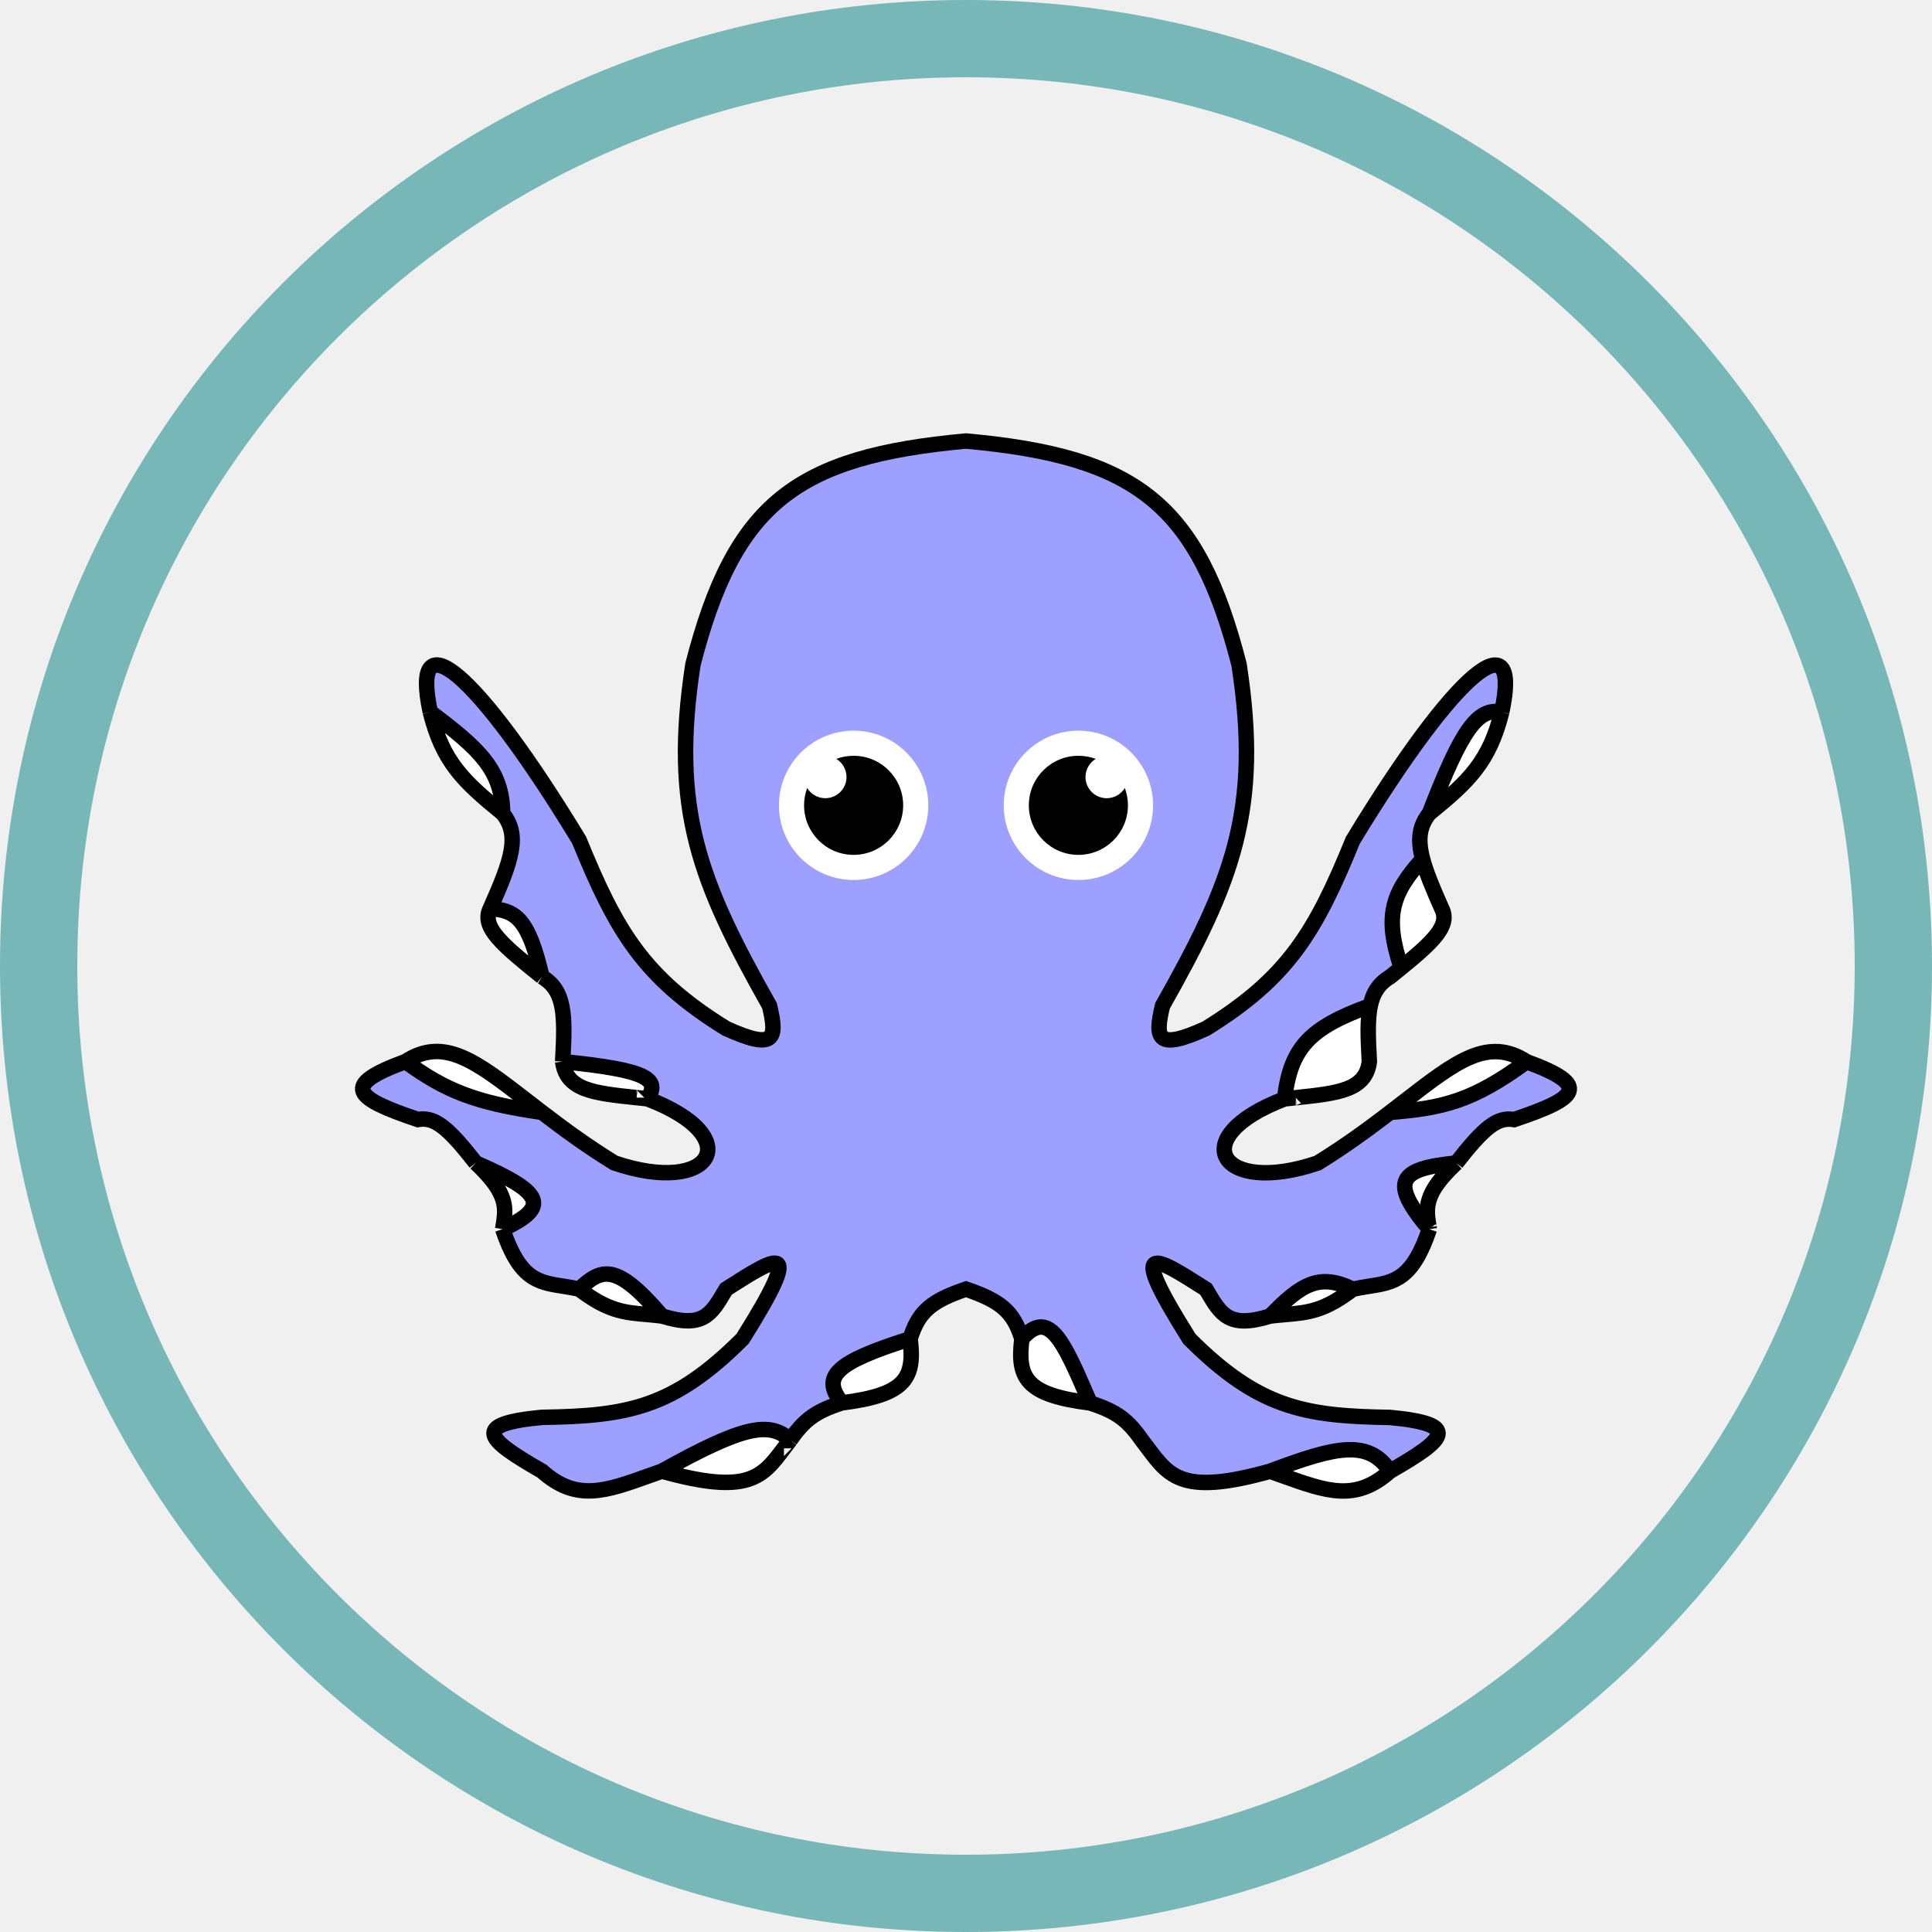
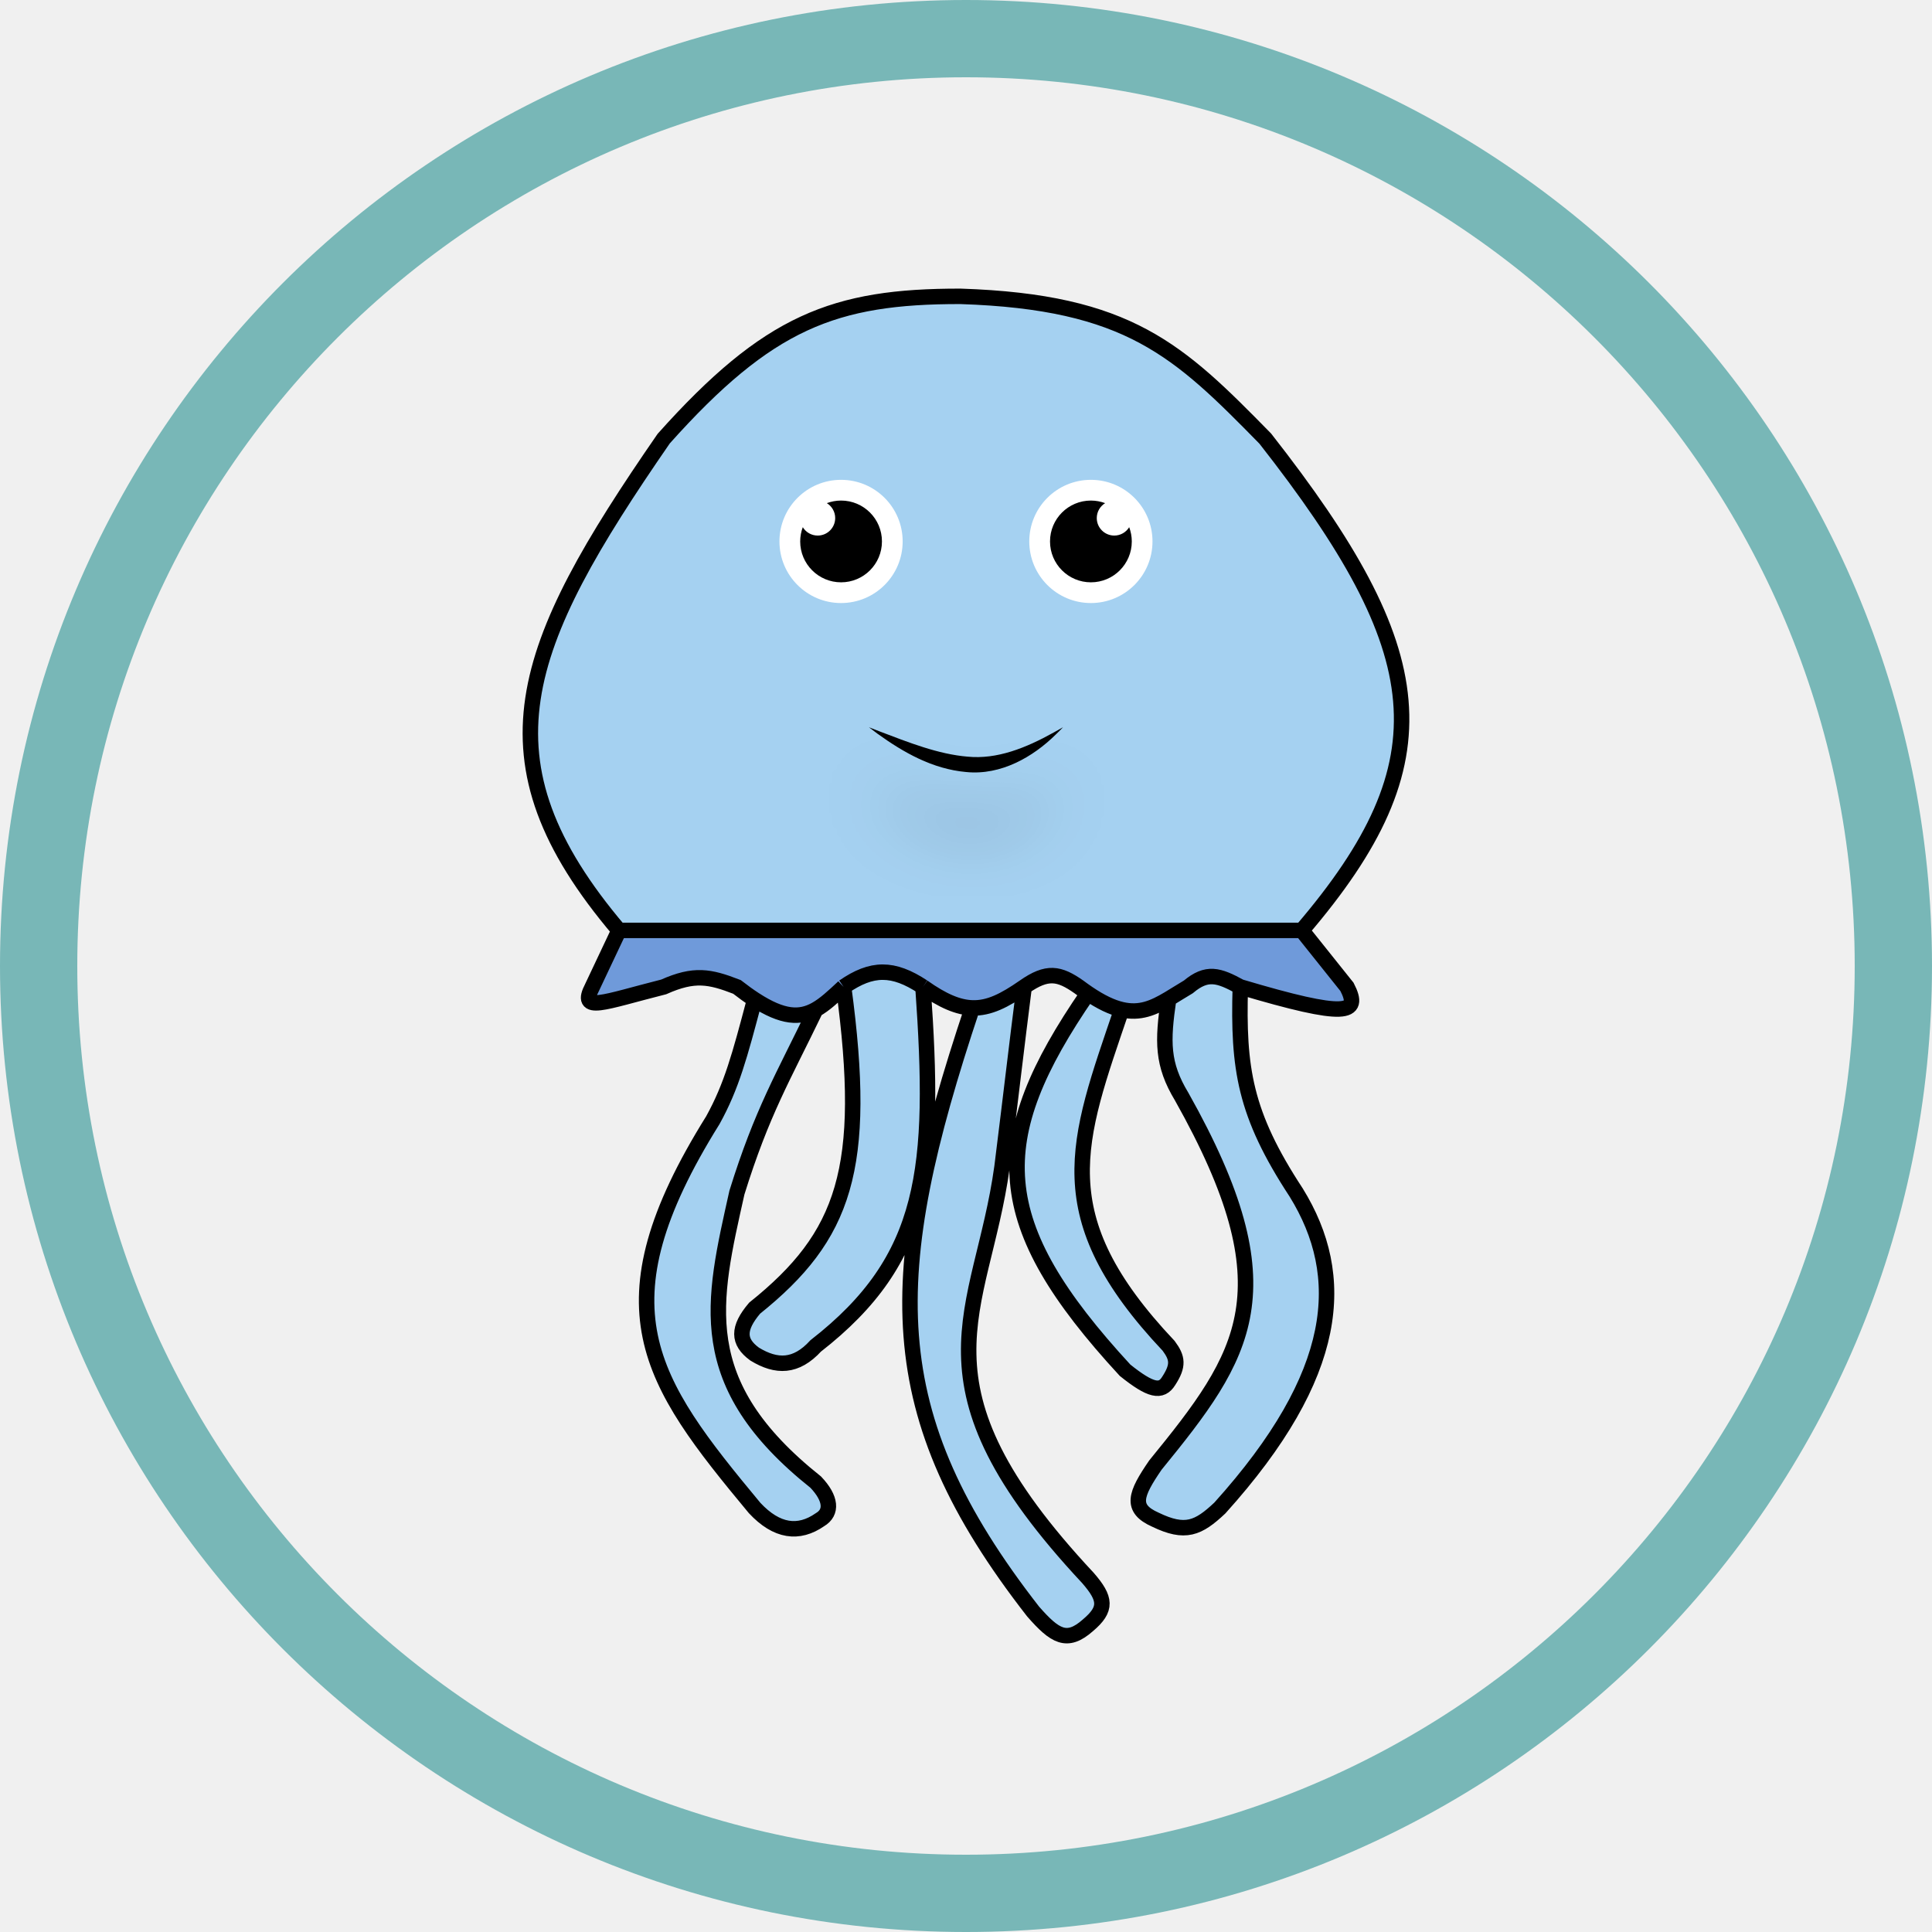
<svg xmlns="http://www.w3.org/2000/svg" width="125" height="125" viewBox="0 0 125 125" fill="none">
  <rect x="2.5" y="2.5" width="120" height="120" rx="60" stroke="#78B7B7" stroke-width="5" />
-   <path d="M66.114 86.623C65.805 89.163 66.376 90.251 70.53 90.771C70.509 90.723 70.489 90.675 70.468 90.627L70.401 90.472C68.802 86.778 67.866 84.616 66.114 86.623Z" fill="white" />
-   <path d="M89.936 95.188C88.539 93.122 86.495 93.556 82.174 95.188C82.448 95.284 82.713 95.379 82.969 95.471C85.862 96.508 87.71 97.171 89.936 95.188Z" fill="white" />
-   <path d="M87.527 83.411C85.392 82.372 84.225 83.027 82.174 85.15C82.538 85.105 82.871 85.076 83.186 85.049C84.618 84.924 85.671 84.832 87.527 83.411Z" fill="white" />
-   <path d="M88.597 68.689C88.508 67.127 88.469 65.959 88.656 65.07C84.668 66.508 83.493 67.836 83.11 71.098C83.354 71.071 83.59 71.046 83.82 71.022L83.826 71.022L83.83 71.021L83.832 71.021C86.601 70.729 88.359 70.543 88.597 68.689Z" fill="white" />
-   <path d="M94.219 75.247C90.543 75.611 89.825 76.401 92.479 79.529C92.476 79.51 92.472 79.492 92.469 79.473L92.461 79.424L92.46 79.413L92.459 79.408C92.253 78.158 92.101 77.233 94.219 75.247Z" fill="white" />
-   <path d="M89.936 71.973C93.349 71.693 95.273 71.258 98.769 68.689C96.278 67.065 94.191 68.681 90.861 71.26L90.86 71.26C90.562 71.491 90.255 71.729 89.936 71.973Z" fill="white" />
-   <path d="M93.282 58.786C92.705 57.486 92.27 56.447 92.042 55.576C90.022 57.818 89.56 59.306 90.658 62.617C92.747 60.914 93.832 59.874 93.282 58.786Z" fill="white" />
-   <path d="M97.163 46.072C96.35 49.302 95.034 50.547 92.479 52.629C94.556 47.262 95.581 45.76 97.163 46.072Z" fill="white" />
-   <path d="M54.47 90.766C58.625 90.245 59.196 89.158 58.887 86.617C54.072 88.145 53.099 89.053 54.47 90.766Z" fill="white" />
-   <path d="M51.125 93.174C49.786 91.909 48.027 92.291 42.827 95.182C48.431 96.752 49.325 95.562 50.719 93.707L50.719 93.707L50.72 93.706C50.849 93.534 50.983 93.356 51.125 93.174Z" fill="white" />
-   <path d="M42.827 85.145C39.872 81.685 38.932 82.048 37.474 83.405C39.329 84.826 40.383 84.918 41.815 85.043C42.13 85.07 42.463 85.1 42.827 85.145Z" fill="white" />
-   <path d="M32.522 79.524C35.739 78.039 35.004 77.084 30.782 75.241C32.9 77.227 32.747 78.153 32.542 79.402L32.542 79.402L32.542 79.402L32.542 79.402L32.542 79.403C32.535 79.443 32.529 79.483 32.522 79.524Z" fill="white" />
-   <path d="M26.232 68.683C28.837 70.564 30.694 71.338 35.072 71.973C34.751 71.727 34.441 71.487 34.142 71.255L34.14 71.254L34.14 71.254C30.809 68.675 28.723 67.059 26.232 68.683Z" fill="white" />
-   <path d="M41.89 71.092C42.741 69.799 41.853 69.234 36.403 68.683C36.642 70.537 38.4 70.723 41.169 71.015L41.17 71.015L41.175 71.016L41.18 71.016L41.183 71.016L41.184 71.017L41.189 71.017C41.416 71.041 41.65 71.066 41.89 71.092Z" fill="white" />
-   <path d="M31.719 58.78C31.109 59.988 32.511 61.135 35.065 63.196C34.18 59.381 33.347 58.91 31.719 58.78Z" fill="white" />
-   <path fill-rule="evenodd" clip-rule="evenodd" d="M62.5 28.534C73.501 29.535 77.488 32.573 80.166 42.993C81.611 52.389 79.746 57.045 75.214 65.076C74.707 67.205 74.841 67.992 78.025 66.548C83.339 63.259 85.109 60.309 87.527 54.369C94.209 43.356 98.48 39.898 97.163 46.072C95.581 45.76 94.556 47.262 92.479 52.629C91.808 53.461 91.722 54.355 92.042 55.576C90.022 57.818 89.56 59.306 90.658 62.617C90.429 62.804 90.188 62.998 89.936 63.202C89.211 63.639 88.833 64.229 88.656 65.07C84.668 66.508 83.493 67.836 83.11 71.098C76.574 73.582 78.915 77.394 85.252 75.247C87.067 74.129 88.599 72.998 89.936 71.973C93.349 71.693 95.273 71.258 98.769 68.689C102.984 70.233 102.117 71.041 97.966 72.436C96.883 72.254 96.051 72.906 94.219 75.247C90.543 75.611 89.825 76.401 92.479 79.529C91.384 82.784 90.201 82.969 88.558 83.225C88.234 83.276 87.891 83.33 87.527 83.411C85.392 82.372 84.225 83.027 82.174 85.15C79.529 85.969 79.001 85.07 78.098 83.535C78.074 83.494 78.049 83.452 78.025 83.411L77.93 83.35C74.706 81.297 72.869 80.127 76.954 86.623C81.451 91.123 84.433 91.625 89.936 91.708C94.557 92.145 93.567 93.105 89.936 95.188C88.539 93.122 86.495 93.556 82.174 95.188C76.57 96.758 75.675 95.568 74.281 93.713L74.281 93.712L74.28 93.711C74.151 93.539 74.018 93.362 73.876 93.18C72.967 91.872 72.251 91.325 70.53 90.771L70.468 90.627L70.401 90.472C68.802 86.778 67.866 84.616 66.114 86.623C65.569 84.839 64.719 84.166 62.5 83.405C60.282 84.166 59.431 84.834 58.887 86.617C54.072 88.145 53.099 89.053 54.47 90.766C52.749 91.319 52.034 91.866 51.125 93.174C49.786 91.909 48.027 92.291 42.827 95.182C42.553 95.278 42.288 95.373 42.032 95.465C39.139 96.502 37.291 97.165 35.065 95.182C31.433 93.099 30.444 92.14 35.065 91.702C40.568 91.619 43.55 91.117 48.046 86.617C52.131 80.122 50.294 81.291 47.071 83.344L46.976 83.405C46.951 83.447 46.927 83.488 46.903 83.529C46 85.065 45.471 85.963 42.827 85.145C39.872 81.685 38.932 82.048 37.474 83.405C37.11 83.324 36.767 83.27 36.442 83.219C34.8 82.963 33.617 82.778 32.522 79.524C35.739 78.039 35.004 77.084 30.782 75.241C28.949 72.9 28.118 72.248 27.035 72.431C22.883 71.035 22.017 70.227 26.232 68.683C28.837 70.564 30.694 71.338 35.072 71.973C36.408 72.996 37.938 74.125 39.749 75.241C46.086 77.389 48.426 73.576 41.89 71.092C42.741 69.799 41.853 69.234 36.403 68.683C36.578 65.644 36.557 64.094 35.065 63.196C34.18 59.381 33.347 58.91 31.719 58.78C33.103 55.659 33.672 54.048 32.522 52.623C32.499 49.811 30.997 48.442 27.838 46.066C26.52 39.892 30.791 43.35 37.474 54.363C39.892 60.303 41.662 63.253 46.976 66.542C50.159 67.987 50.294 67.199 49.786 65.07C45.254 57.039 43.389 52.383 44.834 42.987C47.513 32.568 51.5 29.535 62.5 28.534Z" fill="#9EA0FF" />
-   <path d="M27.838 46.066C28.65 49.296 29.967 50.541 32.522 52.623C32.499 49.811 30.997 48.442 27.838 46.066Z" fill="white" />
-   <path d="M97.163 46.072C98.48 39.898 94.209 43.356 87.527 54.369C85.109 60.309 83.339 63.259 78.025 66.548C74.841 67.992 74.707 67.205 75.214 65.076C79.746 57.045 81.611 52.389 80.166 42.993C77.488 32.573 73.501 29.535 62.5 28.534C51.5 29.535 47.513 32.568 44.834 42.987C43.389 52.383 45.254 57.039 49.786 65.07C50.294 67.199 50.159 67.987 46.976 66.542C41.662 63.253 39.892 60.303 37.474 54.363C30.791 43.35 26.52 39.892 27.838 46.066M97.163 46.072C96.35 49.302 95.034 50.547 92.479 52.629M97.163 46.072C95.581 45.76 94.556 47.262 92.479 52.629M92.479 52.629C91.808 53.461 91.722 54.355 92.042 55.576M83.11 71.098C76.574 73.582 78.915 77.394 85.252 75.247C87.067 74.129 88.599 72.998 89.936 71.973M83.11 71.098C83.493 67.836 84.668 66.508 88.656 65.07M83.11 71.098C83.354 71.071 83.59 71.046 83.82 71.022M98.769 68.689C102.984 70.233 102.117 71.041 97.966 72.436C96.883 72.254 96.051 72.906 94.219 75.247M98.769 68.689C95.273 71.258 93.349 71.693 89.936 71.973M98.769 68.689C96.278 67.065 94.191 68.681 90.861 71.26M94.219 75.247C90.543 75.611 89.825 76.401 92.479 79.529M94.219 75.247C92.101 77.233 92.253 78.158 92.459 79.408M92.479 79.529C91.384 82.784 90.201 82.969 88.559 83.225C88.234 83.276 87.891 83.33 87.527 83.411M92.479 79.529C92.476 79.51 92.472 79.492 92.469 79.473M87.527 83.411C85.392 82.372 84.225 83.027 82.174 85.15M87.527 83.411C85.671 84.832 84.618 84.924 83.186 85.049C82.871 85.076 82.538 85.105 82.174 85.15M82.174 85.15C79.529 85.969 79.001 85.07 78.098 83.535C78.074 83.494 78.049 83.452 78.025 83.411L77.93 83.35C74.706 81.297 72.869 80.127 76.954 86.623C81.451 91.123 84.433 91.625 89.936 91.708C94.557 92.145 93.567 93.105 89.936 95.188M89.936 95.188C88.539 93.122 86.495 93.556 82.174 95.188M89.936 95.188C87.71 97.171 85.862 96.508 82.969 95.471C82.713 95.379 82.448 95.284 82.174 95.188M82.174 95.188C76.57 96.758 75.675 95.568 74.281 93.713M70.53 90.771C72.251 91.325 72.967 91.872 73.876 93.18C74.018 93.362 74.151 93.539 74.28 93.711M70.53 90.771C66.376 90.251 65.805 89.163 66.114 86.623M70.53 90.771C70.509 90.723 70.489 90.675 70.468 90.627M70.53 90.771L70.468 90.627M66.114 86.623C65.569 84.839 64.719 84.166 62.5 83.405C60.282 84.166 59.431 84.834 58.887 86.617M66.114 86.623C67.866 84.616 68.802 86.778 70.401 90.472M27.838 46.066C28.65 49.296 29.967 50.541 32.522 52.623M27.838 46.066C30.997 48.442 32.499 49.811 32.522 52.623M32.522 52.623C33.672 54.048 33.103 55.659 31.719 58.78M31.719 58.78C31.109 59.988 32.511 61.135 35.065 63.196M31.719 58.78C33.347 58.91 34.18 59.381 35.065 63.196M35.065 63.196C36.557 64.094 36.578 65.644 36.403 68.683M36.403 68.683C41.853 69.234 42.741 69.799 41.89 71.092M36.403 68.683C36.642 70.537 38.4 70.723 41.169 71.015M41.89 71.092C48.426 73.576 46.086 77.389 39.749 75.241C37.938 74.125 36.408 72.996 35.072 71.973M41.89 71.092C41.65 71.066 41.416 71.041 41.189 71.017M26.232 68.683C22.017 70.227 22.883 71.035 27.035 72.431C28.118 72.248 28.949 72.9 30.782 75.241M26.232 68.683C28.837 70.564 30.694 71.338 35.072 71.973M26.232 68.683C28.723 67.059 30.809 68.675 34.14 71.254L34.14 71.254M30.782 75.241C35.004 77.084 35.739 78.039 32.522 79.524M30.782 75.241C32.9 77.227 32.747 78.153 32.542 79.402L32.542 79.402L32.542 79.402L32.542 79.402L32.542 79.403C32.535 79.443 32.529 79.483 32.522 79.524M32.522 79.524C33.617 82.778 34.8 82.963 36.442 83.219C36.767 83.27 37.11 83.324 37.474 83.405M37.474 83.405C38.932 82.048 39.872 81.685 42.827 85.145M37.474 83.405C39.329 84.826 40.383 84.918 41.815 85.043C42.13 85.07 42.463 85.1 42.827 85.145M42.827 85.145C45.471 85.963 46 85.065 46.903 83.529C46.927 83.488 46.951 83.447 46.976 83.405L47.071 83.344C50.294 81.291 52.131 80.122 48.046 86.617C43.55 91.117 40.568 91.619 35.065 91.702C30.444 92.14 31.433 93.099 35.065 95.182C37.291 97.165 39.139 96.502 42.032 95.465C42.288 95.373 42.553 95.278 42.827 95.182M42.827 95.182C48.027 92.291 49.786 91.909 51.125 93.174M42.827 95.182C48.431 96.752 49.325 95.562 50.719 93.707L50.719 93.707M51.125 93.174C52.034 91.866 52.749 91.319 54.47 90.766M51.125 93.174C50.983 93.356 50.849 93.534 50.72 93.706M54.47 90.766C58.625 90.245 59.196 89.158 58.887 86.617M54.47 90.766C53.099 89.053 54.072 88.145 58.887 86.617M88.656 65.07C88.833 64.229 89.211 63.639 89.936 63.202C90.188 62.998 90.429 62.804 90.658 62.617M88.656 65.07C88.469 65.959 88.508 67.127 88.597 68.689C88.359 70.543 86.601 70.729 83.832 71.021M92.042 55.576C92.27 56.447 92.705 57.486 93.282 58.786C93.832 59.874 92.747 60.914 90.658 62.617M92.042 55.576C90.022 57.818 89.56 59.306 90.658 62.617M89.936 71.973C90.255 71.729 90.562 71.491 90.86 71.26M35.072 71.973C34.751 71.727 34.441 71.487 34.142 71.255M41.169 71.015L41.17 71.015M41.169 71.015C41.169 71.015 41.17 71.015 41.17 71.015M70.401 90.472L70.468 90.627M70.401 90.472C70.423 90.524 70.445 90.575 70.468 90.627M74.281 93.713L74.281 93.712M74.281 93.713C74.281 93.713 74.281 93.713 74.281 93.712M92.459 79.408L92.46 79.413M92.459 79.408C92.459 79.409 92.459 79.411 92.46 79.413M90.861 71.26L90.86 71.26M90.861 71.26C90.86 71.26 90.86 71.26 90.86 71.26M83.832 71.021L83.83 71.021M83.832 71.021C83.831 71.021 83.831 71.021 83.83 71.021M83.83 71.021L83.826 71.022M83.83 71.021C83.829 71.021 83.827 71.021 83.826 71.022M74.281 93.712L74.28 93.711M74.281 93.712C74.281 93.712 74.281 93.712 74.28 93.711M50.719 93.707L50.72 93.706M50.719 93.707C50.719 93.707 50.719 93.706 50.72 93.706M34.14 71.254L34.142 71.255M34.14 71.254C34.141 71.254 34.141 71.255 34.142 71.255M41.17 71.015L41.175 71.016M41.17 71.015C41.172 71.015 41.173 71.016 41.175 71.016M41.175 71.016L41.18 71.016M41.175 71.016C41.177 71.016 41.178 71.016 41.18 71.016M92.46 79.413L92.461 79.424M92.46 79.413C92.46 79.417 92.461 79.421 92.461 79.424M83.826 71.022L83.82 71.022M83.826 71.022C83.824 71.022 83.822 71.022 83.82 71.022M92.461 79.424L92.469 79.473M92.461 79.424C92.464 79.44 92.467 79.457 92.469 79.473M41.18 71.016L41.183 71.016M41.18 71.016C41.181 71.016 41.182 71.016 41.183 71.016M41.183 71.016L41.184 71.017M41.183 71.016C41.183 71.017 41.184 71.017 41.184 71.017M41.184 71.017L41.189 71.017M41.184 71.017C41.186 71.017 41.187 71.017 41.189 71.017" stroke="black" />
-   <path d="M74.603 52.105C74.603 54.773 72.441 56.935 69.773 56.935C67.105 56.935 64.942 54.773 64.942 52.105C64.942 49.437 67.105 47.274 69.773 47.274C72.441 47.274 74.603 49.437 74.603 52.105Z" fill="white" />
-   <path d="M69.77 48.899C68 48.899 66.565 50.335 66.565 52.105C66.566 53.875 68 55.31 69.77 55.31C71.541 55.31 72.976 53.875 72.977 52.105C72.977 51.711 72.906 51.333 72.775 50.984C72.534 51.38 72.1 51.644 71.603 51.644C70.846 51.644 70.232 51.03 70.231 50.272C70.231 49.775 70.496 49.341 70.892 49.1C70.543 48.97 70.165 48.899 69.77 48.899Z" fill="black" />
-   <path d="M50.399 52.105C50.399 54.773 52.561 56.935 55.229 56.935C57.897 56.935 60.06 54.773 60.06 52.105C60.06 49.437 57.897 47.274 55.229 47.274C52.561 47.274 50.399 49.437 50.399 52.105Z" fill="white" />
-   <path d="M55.23 48.899C57 48.899 58.435 50.335 58.435 52.105C58.434 53.875 56.999 55.31 55.23 55.31C53.459 55.31 52.024 53.875 52.023 52.105C52.023 51.711 52.094 51.333 52.225 50.984C52.465 51.379 52.899 51.644 53.395 51.644C54.154 51.644 54.769 51.029 54.769 50.271C54.768 49.775 54.504 49.341 54.108 49.1C54.457 48.97 54.835 48.899 55.23 48.899Z" fill="black" />
+   <path fill-rule="evenodd" clip-rule="evenodd" d="M42.943 28.377C33.618 41.878 30.672 49.149 40.049 60.197H84.229C93.655 49.193 92.666 42.159 81.862 28.377C76.257 22.662 73.049 19.528 62.139 19.173C53.968 19.165 49.704 20.816 42.943 28.377Z" fill="#A5D1F1" />
+   <path d="M48.824 64.674L48.803 64.752C47.866 68.284 47.336 70.282 46.121 72.476C38.562 84.588 41.977 89.323 48.824 97.567C50.257 99.102 51.672 99.282 53.053 98.323C53.852 97.851 53.78 96.947 52.777 95.893C44.737 89.488 46.102 84.236 47.679 77.157C49.311 71.915 50.658 69.723 52.777 65.322C51.762 65.889 50.659 65.867 48.824 64.674Z" fill="#A5D1F1" />
+   <path d="M59.715 63.852C57.779 62.578 56.414 62.585 54.582 63.852C56.172 75.619 54.643 79.971 48.824 84.638C47.721 85.938 47.733 86.812 48.824 87.609C50.246 88.476 51.5 88.471 52.777 87.079C60.009 81.447 60.552 75.624 59.715 63.852Z" fill="#A5D1F1" />
+   <path d="M66.264 63.852C64.984 64.742 63.99 65.245 62.909 65.211C57.119 82.556 56.843 91.432 66.844 104.268C68.247 105.866 69.025 106.364 70.389 105.155C71.635 104.103 71.554 103.433 70.389 102.093C58.553 89.427 63.508 85.064 64.83 75.506C65.493 70.198 65.743 67.927 66.264 63.852Z" fill="#A5D1F1" />
+   <path d="M70.389 64.27C63.841 73.789 64.01 79.131 72.793 88.656C74.455 89.988 75.136 90.116 75.614 89.346C76.267 88.342 76.189 87.857 75.614 87.079C67.661 78.656 69.674 73.863 72.572 65.322C71.95 65.177 71.243 64.849 70.389 64.27Z" fill="#A5D1F1" />
+   <path d="M80.247 63.852C78.841 63.08 78.088 62.843 76.884 63.852C76.424 64.124 76.01 64.391 75.614 64.627C75.207 67.381 75.18 68.849 76.457 70.957C83.511 83.503 80.578 87.647 74.754 94.792C73.455 96.685 73.112 97.594 74.754 98.323C76.685 99.257 77.528 98.884 78.925 97.567C86.732 88.902 87.205 82.569 83.863 77.157C80.514 72.052 80.1 69.121 80.247 63.852Z" fill="#A5D1F1" />
+   <path d="M84.229 60.197H40.049L38.322 63.852C37.432 65.564 39.011 64.847 42.943 63.852C44.915 62.972 45.916 63.168 47.679 63.852C48.091 64.172 48.471 64.445 48.824 64.674C50.659 65.867 51.762 65.889 52.777 65.322C53.354 65 53.902 64.488 54.539 63.893L54.582 63.852C56.414 62.585 57.779 62.578 59.715 63.852C60.998 64.76 61.986 65.181 62.909 65.211C63.99 65.245 64.984 64.742 66.264 63.852C67.754 62.81 68.519 62.95 69.804 63.852C70.007 64.004 70.202 64.143 70.389 64.27C71.243 64.849 71.95 65.177 72.572 65.322C73.752 65.598 74.626 65.214 75.614 64.627C76.01 64.391 76.424 64.124 76.884 63.852C78.088 62.843 78.841 63.08 80.247 63.852C87.168 65.912 88.054 65.607 87.15 63.852L84.229 60.197Z" fill="#6F9ADA" />
+   <path d="M40.049 60.197C30.672 49.149 33.618 41.878 42.943 28.377C49.704 20.816 53.968 19.165 62.139 19.173C73.049 19.528 76.257 22.662 81.862 28.377C92.666 42.159 93.655 49.193 84.229 60.197M40.049 60.197H84.229M40.049 60.197L38.322 63.852C37.432 65.564 39.011 64.847 42.943 63.852C44.915 62.972 45.916 63.168 47.679 63.852C48.091 64.172 48.471 64.445 48.824 64.674M84.229 60.197L87.15 63.852C88.054 65.607 87.168 65.912 80.247 63.852M54.582 63.852C56.414 62.585 57.779 62.578 59.715 63.852M54.582 63.852C56.172 75.619 54.643 79.971 48.824 84.638C47.721 85.938 47.733 86.812 48.824 87.609C50.246 88.476 51.5 88.471 52.777 87.079C60.009 81.447 60.552 75.624 59.715 63.852M54.582 63.852L54.539 63.893M54.582 63.852C54.568 63.866 54.553 63.879 54.539 63.893M59.715 63.852C60.998 64.76 61.986 65.181 62.909 65.211M66.264 63.852C67.754 62.81 68.519 62.95 69.804 63.852C70.007 64.004 70.202 64.143 70.389 64.27M66.264 63.852C64.984 64.742 63.99 65.245 62.909 65.211M66.264 63.852C65.743 67.927 65.493 70.198 64.83 75.506C63.508 85.064 58.553 89.427 70.389 102.093C71.554 103.433 71.635 104.103 70.389 105.155C69.025 106.364 68.247 105.866 66.844 104.268C56.843 91.432 57.119 82.556 62.909 65.211M80.247 63.852C78.841 63.08 78.088 62.843 76.884 63.852C76.424 64.124 76.01 64.391 75.614 64.627M80.247 63.852C80.1 69.121 80.514 72.052 83.863 77.157C87.205 82.569 86.732 88.902 78.925 97.567C77.528 98.884 76.685 99.257 74.754 98.323C73.112 97.594 73.455 96.685 74.754 94.792C80.578 87.647 83.511 83.503 76.457 70.957C75.18 68.849 75.207 67.381 75.614 64.627M48.824 64.674C50.659 65.867 51.762 65.889 52.777 65.322M48.824 64.674L48.803 64.752M48.824 64.674C48.817 64.7 48.81 64.726 48.803 64.752M52.777 65.322C50.658 69.723 49.311 71.915 47.679 77.157C46.102 84.236 44.737 89.488 52.777 95.893C53.78 96.947 53.852 97.851 53.053 98.323C51.672 99.282 50.257 99.102 48.824 97.567C41.977 89.323 38.562 84.588 46.121 72.476C47.336 70.282 47.866 68.284 48.803 64.752M52.777 65.322C53.354 65 53.902 64.488 54.539 63.893M70.389 64.27C63.841 73.789 64.01 79.131 72.793 88.656C74.455 89.988 75.136 90.116 75.614 89.346C76.267 88.342 76.189 87.857 75.614 87.079C67.661 78.656 69.674 73.863 72.572 65.322M70.389 64.27C71.243 64.849 71.95 65.177 72.572 65.322M72.572 65.322C73.752 65.598 74.626 65.214 75.614 64.627" stroke="black" />
+   <path d="M74.566 35.031C74.566 37.232 72.781 39.017 70.58 39.017C68.378 39.017 66.594 37.232 66.594 35.031C66.594 32.829 68.378 31.045 70.58 31.045C72.781 31.045 74.566 32.829 74.566 35.031Z" fill="white" />
+   <path d="M70.581 32.386C69.12 32.386 67.936 33.57 67.936 35.031C67.936 36.492 69.12 37.676 70.581 37.676C72.042 37.676 73.227 36.492 73.227 35.031C73.227 34.706 73.165 34.396 73.059 34.109C72.859 34.434 72.502 34.651 72.094 34.651C71.468 34.651 70.961 34.144 70.961 33.518C70.961 33.11 71.178 32.753 71.502 32.553C71.215 32.447 70.905 32.386 70.581 32.386Z" fill="black" />
+   <path d="M50.43 35.031C50.43 37.232 52.215 39.017 54.416 39.017C56.618 39.017 58.402 37.232 58.402 35.031C58.402 32.829 56.618 31.045 54.416 31.045C52.215 31.045 50.43 32.829 50.43 35.031Z" fill="white" />
+   <path d="M54.417 32.386C55.878 32.386 57.062 33.57 57.062 35.031C57.062 36.492 55.878 37.676 54.417 37.676C52.956 37.676 51.772 36.492 51.772 35.031C51.772 34.706 51.833 34.396 51.94 34.109C52.139 34.434 52.496 34.651 52.904 34.651C53.53 34.651 54.037 34.144 54.037 33.518C54.037 33.11 53.82 32.753 53.496 32.553C53.783 32.447 54.093 32.386 54.417 32.386Z" fill="black" />
+   <g filter="url(#filter0_d_2070_245)">
+     <path d="M56.221 47.054C56.407 47.199 56.587 47.335 56.773 47.471C58.443 48.672 60.321 49.759 62.525 49.952C64.767 50.173 66.839 48.969 68.287 47.544C68.457 47.383 68.614 47.224 68.777 47.054C68.573 47.171 68.379 47.279 68.175 47.391C66.379 48.391 64.507 49.144 62.602 48.955C60.694 48.797 58.787 48.034 56.864 47.304C56.65 47.221 56.44 47.141 56.221 47.054Z" fill="black" />
+   </g>
+   <defs>
+     <filter id="filter0_d_2070_245" x="52.221" y="47.054" width="20.557" height="10.924" filterUnits="userSpaceOnUse" color-interpolation-filters="sRGB">
+       <feFlood flood-opacity="0" result="BackgroundImageFix" />
+       <feColorMatrix in="SourceAlpha" type="matrix" values="0 0 0 0 0 0 0 0 0 0 0 0 0 0 0 0 0 0 127 0" result="hardAlpha" />
+       <feOffset dy="4" />
+       <feGaussianBlur stdDeviation="2" />
+       <feComposite in2="hardAlpha" operator="out" />
+       <feColorMatrix type="matrix" values="0 0 0 0 0 0 0 0 0 0 0 0 0 0 0 0 0 0 0.25 0" />
+       <feBlend mode="normal" in2="BackgroundImageFix" result="effect1_dropShadow_2070_245" />
+       <feBlend mode="normal" in="SourceGraphic" in2="effect1_dropShadow_2070_245" result="shape" />
+     </filter>
+   </defs>
</svg>
